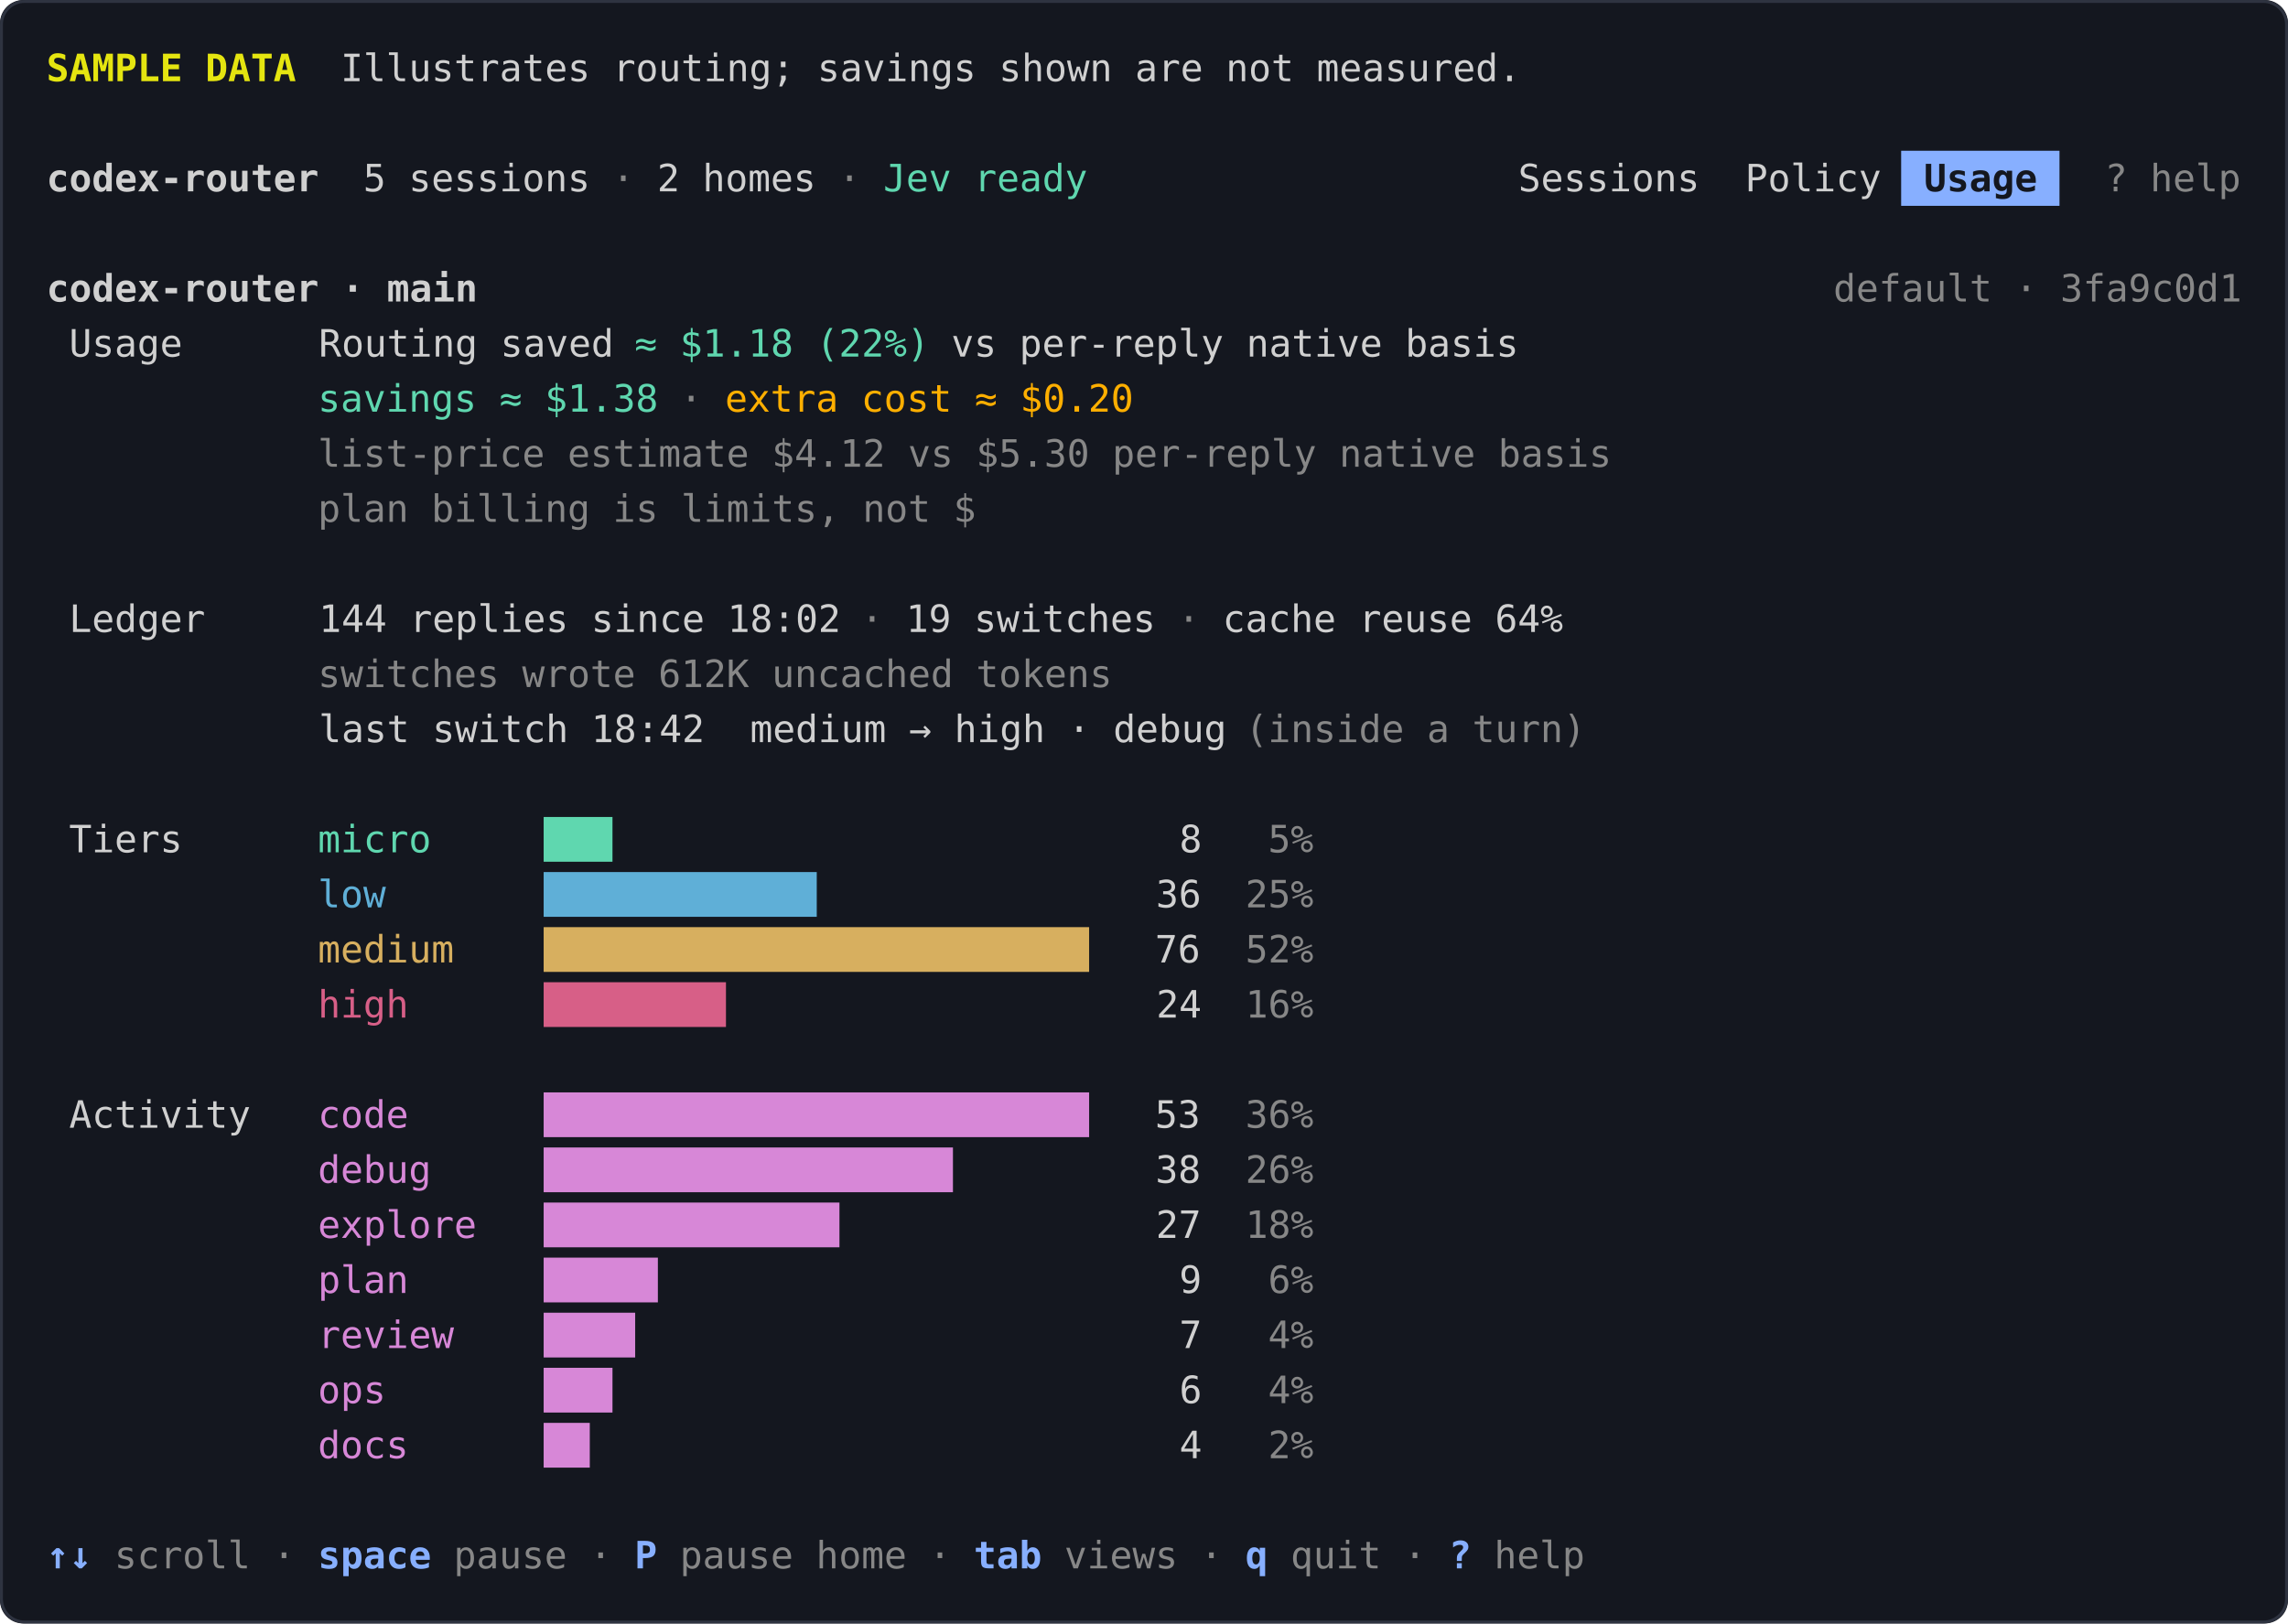
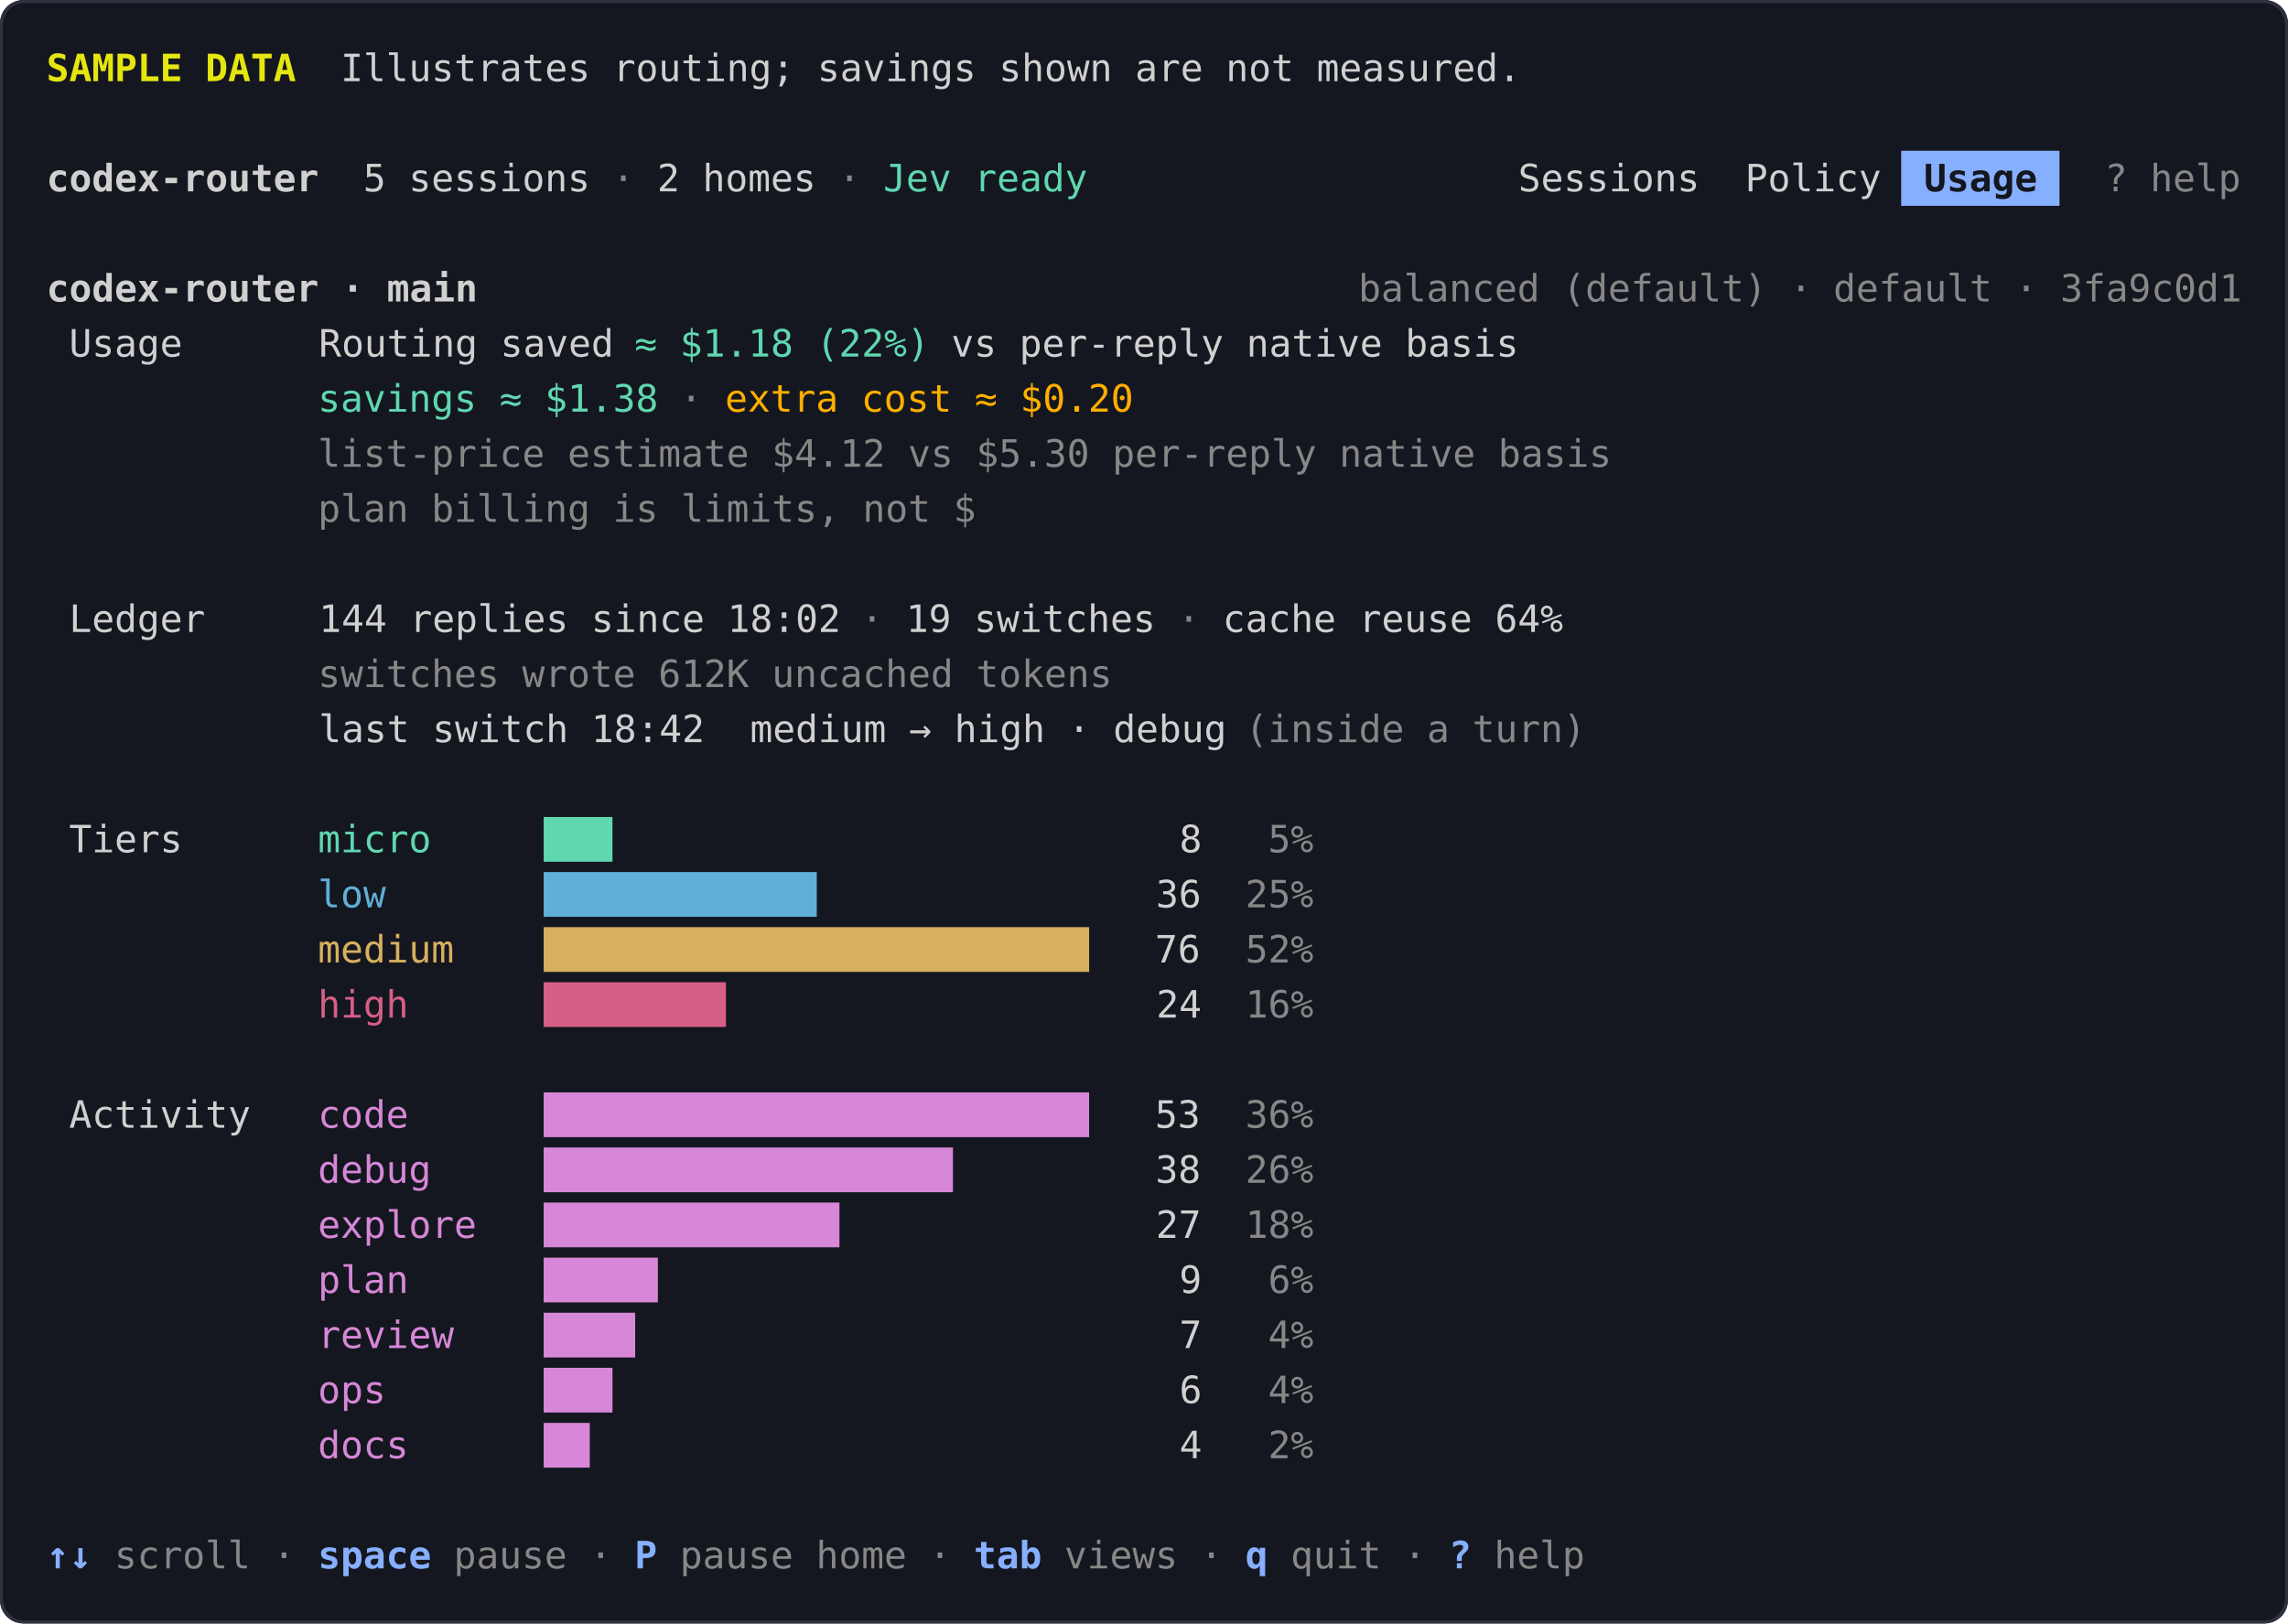
<svg xmlns="http://www.w3.org/2000/svg" viewBox="0 0 789 560" width="789" height="560" role="img" aria-labelledby="title desc">
  <style>text { font-family: ui-monospace, SFMono-Regular, Menlo, Consolas, 'DejaVu Sans Mono', monospace; font-size: 13px; }</style>
  <rect width="789" height="560" rx="8" fill="#14171f" />
  <rect x="0.5" y="0.5" width="788" height="559" rx="8" fill="none" stroke="#2e3340" />
  <text x="16.0" y="28.0" fill="#e5e510" font-weight="700" xml:space="preserve">SAMPLE DATA</text>
  <text x="101.8" y="28.0" fill="#d0d0d0" xml:space="preserve">  Illustrates routing; savings shown are not measured.</text>
  <text x="16.0" y="66.0" fill="#d0d0d0" font-weight="700" xml:space="preserve">codex-router</text>
  <text x="109.6" y="66.0" fill="#d0d0d0" xml:space="preserve">  5 sessions</text>
  <text x="203.2" y="66.0" fill="#878787" xml:space="preserve"> · </text>
  <text x="226.6" y="66.0" fill="#d0d0d0" xml:space="preserve">2 homes</text>
  <text x="281.2" y="66.0" fill="#878787" xml:space="preserve"> · </text>
  <text x="304.6" y="66.0" fill="#5fd7af" xml:space="preserve">Jev ready</text>
  <text x="374.8" y="66.0" fill="#d0d0d0" xml:space="preserve">                   Sessions  Policy </text>
  <rect x="655.6" y="52.0" width="54.6" height="19" fill="#87afff" />
  <text x="655.6" y="66.0" fill="#14171f" font-weight="700" xml:space="preserve"> Usage </text>
  <text x="725.8" y="66.0" fill="#878787" xml:space="preserve">? help</text>
  <text x="16.0" y="104.0" fill="#d0d0d0" font-weight="700" xml:space="preserve">codex-router · main</text>
+   <text x="468.4" y="104.0" fill="#878787" xml:space="preserve">balanced (default) · </text>
  <text x="632.2" y="104.0" fill="#878787" xml:space="preserve">default · 3fa9c0d1</text>
  <text x="16.0" y="123.0" fill="#d0d0d0" xml:space="preserve"> Usage      Routing saved </text>
  <text x="218.8" y="123.0" fill="#5fd7af" xml:space="preserve">≈ $1.18 (22%)</text>
  <text x="320.2" y="123.0" fill="#d0d0d0" xml:space="preserve"> vs per-reply native basis</text>
  <text x="109.6" y="142.0" fill="#5fd7af" xml:space="preserve">savings ≈ $1.38</text>
  <text x="226.6" y="142.0" fill="#878787" xml:space="preserve"> · </text>
  <text x="250.0" y="142.0" fill="#ffaf00" xml:space="preserve">extra cost ≈ $0.20</text>
  <text x="109.6" y="161.0" fill="#878787" xml:space="preserve">list-price estimate $4.12 vs $5.30 per-reply native basis</text>
  <text x="109.6" y="180.0" fill="#878787" xml:space="preserve">plan billing is limits, not $</text>
  <text x="16.0" y="218.0" fill="#d0d0d0" xml:space="preserve"> Ledger     144 replies since 18:02</text>
  <text x="289.0" y="218.0" fill="#878787" xml:space="preserve"> · </text>
  <text x="312.4" y="218.0" fill="#d0d0d0" xml:space="preserve">19 switches</text>
  <text x="398.2" y="218.0" fill="#878787" xml:space="preserve"> · </text>
  <text x="421.6" y="218.0" fill="#d0d0d0" xml:space="preserve">cache reuse 64%</text>
  <text x="109.6" y="237.0" fill="#878787" xml:space="preserve">switches wrote 612K uncached tokens</text>
  <text x="16.0" y="256.0" fill="#d0d0d0" xml:space="preserve">            last switch 18:42  medium → high · debug</text>
  <text x="421.6" y="256.0" fill="#878787" xml:space="preserve"> (inside a turn)</text>
  <text x="16.0" y="294.0" fill="#d0d0d0" xml:space="preserve"> Tiers      </text>
  <text x="109.6" y="294.0" fill="#5fd7af" xml:space="preserve">micro     </text>
  <text x="187.6" y="294.0" fill="#5fd7af" xml:space="preserve">███</text>
  <text x="211.0" y="294.0" fill="#d0d0d0" xml:space="preserve">                         8</text>
  <text x="413.8" y="294.0" fill="#878787" xml:space="preserve">   5%</text>
  <text x="109.6" y="313.0" fill="#5fafd7" xml:space="preserve">low       </text>
  <text x="187.6" y="313.0" fill="#5fafd7" xml:space="preserve">████████████</text>
  <text x="281.2" y="313.0" fill="#d0d0d0" xml:space="preserve">               36</text>
  <text x="413.8" y="313.0" fill="#878787" xml:space="preserve">  25%</text>
  <text x="109.6" y="332.0" fill="#d7af5f" xml:space="preserve">medium    </text>
  <text x="187.6" y="332.0" fill="#d7af5f" xml:space="preserve">████████████████████████</text>
  <text x="374.8" y="332.0" fill="#d0d0d0" xml:space="preserve">   76</text>
  <text x="413.8" y="332.0" fill="#878787" xml:space="preserve">  52%</text>
  <text x="109.6" y="351.0" fill="#d75f87" xml:space="preserve">high      </text>
  <text x="187.6" y="351.0" fill="#d75f87" xml:space="preserve">████████</text>
  <text x="250.0" y="351.0" fill="#d0d0d0" xml:space="preserve">                   24</text>
  <text x="413.8" y="351.0" fill="#878787" xml:space="preserve">  16%</text>
  <text x="16.0" y="389.0" fill="#d0d0d0" xml:space="preserve"> Activity   </text>
  <text x="109.6" y="389.0" fill="#d787d7" xml:space="preserve">code      </text>
  <text x="187.6" y="389.0" fill="#d787d7" xml:space="preserve">████████████████████████</text>
  <text x="374.8" y="389.0" fill="#d0d0d0" xml:space="preserve">   53</text>
  <text x="413.8" y="389.0" fill="#878787" xml:space="preserve">  36%</text>
  <text x="109.6" y="408.0" fill="#d787d7" xml:space="preserve">debug     </text>
  <text x="187.6" y="408.0" fill="#d787d7" xml:space="preserve">██████████████████</text>
  <text x="328.0" y="408.0" fill="#d0d0d0" xml:space="preserve">         38</text>
  <text x="413.8" y="408.0" fill="#878787" xml:space="preserve">  26%</text>
  <text x="109.6" y="427.0" fill="#d787d7" xml:space="preserve">explore   </text>
  <text x="187.6" y="427.0" fill="#d787d7" xml:space="preserve">█████████████</text>
  <text x="289.0" y="427.0" fill="#d0d0d0" xml:space="preserve">              27</text>
  <text x="413.8" y="427.0" fill="#878787" xml:space="preserve">  18%</text>
  <text x="109.6" y="446.0" fill="#d787d7" xml:space="preserve">plan      </text>
  <text x="187.6" y="446.0" fill="#d787d7" xml:space="preserve">█████</text>
  <text x="226.6" y="446.0" fill="#d0d0d0" xml:space="preserve">                       9</text>
  <text x="413.8" y="446.0" fill="#878787" xml:space="preserve">   6%</text>
  <text x="109.6" y="465.0" fill="#d787d7" xml:space="preserve">review    </text>
  <text x="187.6" y="465.0" fill="#d787d7" xml:space="preserve">████</text>
  <text x="218.8" y="465.0" fill="#d0d0d0" xml:space="preserve">                        7</text>
  <text x="413.8" y="465.0" fill="#878787" xml:space="preserve">   4%</text>
  <text x="109.6" y="484.0" fill="#d787d7" xml:space="preserve">ops       </text>
  <text x="187.6" y="484.0" fill="#d787d7" xml:space="preserve">███</text>
  <text x="211.0" y="484.0" fill="#d0d0d0" xml:space="preserve">                         6</text>
  <text x="413.8" y="484.0" fill="#878787" xml:space="preserve">   4%</text>
  <text x="109.6" y="503.0" fill="#d787d7" xml:space="preserve">docs      </text>
  <text x="187.6" y="503.0" fill="#d787d7" xml:space="preserve">██</text>
  <text x="203.2" y="503.0" fill="#d0d0d0" xml:space="preserve">                          4</text>
  <text x="413.8" y="503.0" fill="#878787" xml:space="preserve">   2%</text>
  <text x="16.0" y="541.0" fill="#87afff" font-weight="700" xml:space="preserve">↑↓</text>
  <text x="31.6" y="541.0" fill="#878787" xml:space="preserve"> scroll</text>
  <text x="86.2" y="541.0" fill="#878787" xml:space="preserve"> · </text>
  <text x="109.6" y="541.0" fill="#87afff" font-weight="700" xml:space="preserve">space</text>
  <text x="148.6" y="541.0" fill="#878787" xml:space="preserve"> pause</text>
  <text x="195.4" y="541.0" fill="#878787" xml:space="preserve"> · </text>
  <text x="218.8" y="541.0" fill="#87afff" font-weight="700" xml:space="preserve">P</text>
  <text x="226.6" y="541.0" fill="#878787" xml:space="preserve"> pause home</text>
  <text x="312.4" y="541.0" fill="#878787" xml:space="preserve"> · </text>
  <text x="335.8" y="541.0" fill="#87afff" font-weight="700" xml:space="preserve">tab</text>
  <text x="359.2" y="541.0" fill="#878787" xml:space="preserve"> views</text>
  <text x="406.0" y="541.0" fill="#878787" xml:space="preserve"> · </text>
  <text x="429.4" y="541.0" fill="#87afff" font-weight="700" xml:space="preserve">q</text>
  <text x="437.2" y="541.0" fill="#878787" xml:space="preserve"> quit</text>
  <text x="476.2" y="541.0" fill="#878787" xml:space="preserve"> · </text>
  <text x="499.6" y="541.0" fill="#87afff" font-weight="700" xml:space="preserve">?</text>
  <text x="507.4" y="541.0" fill="#878787" xml:space="preserve"> help</text>
</svg>
